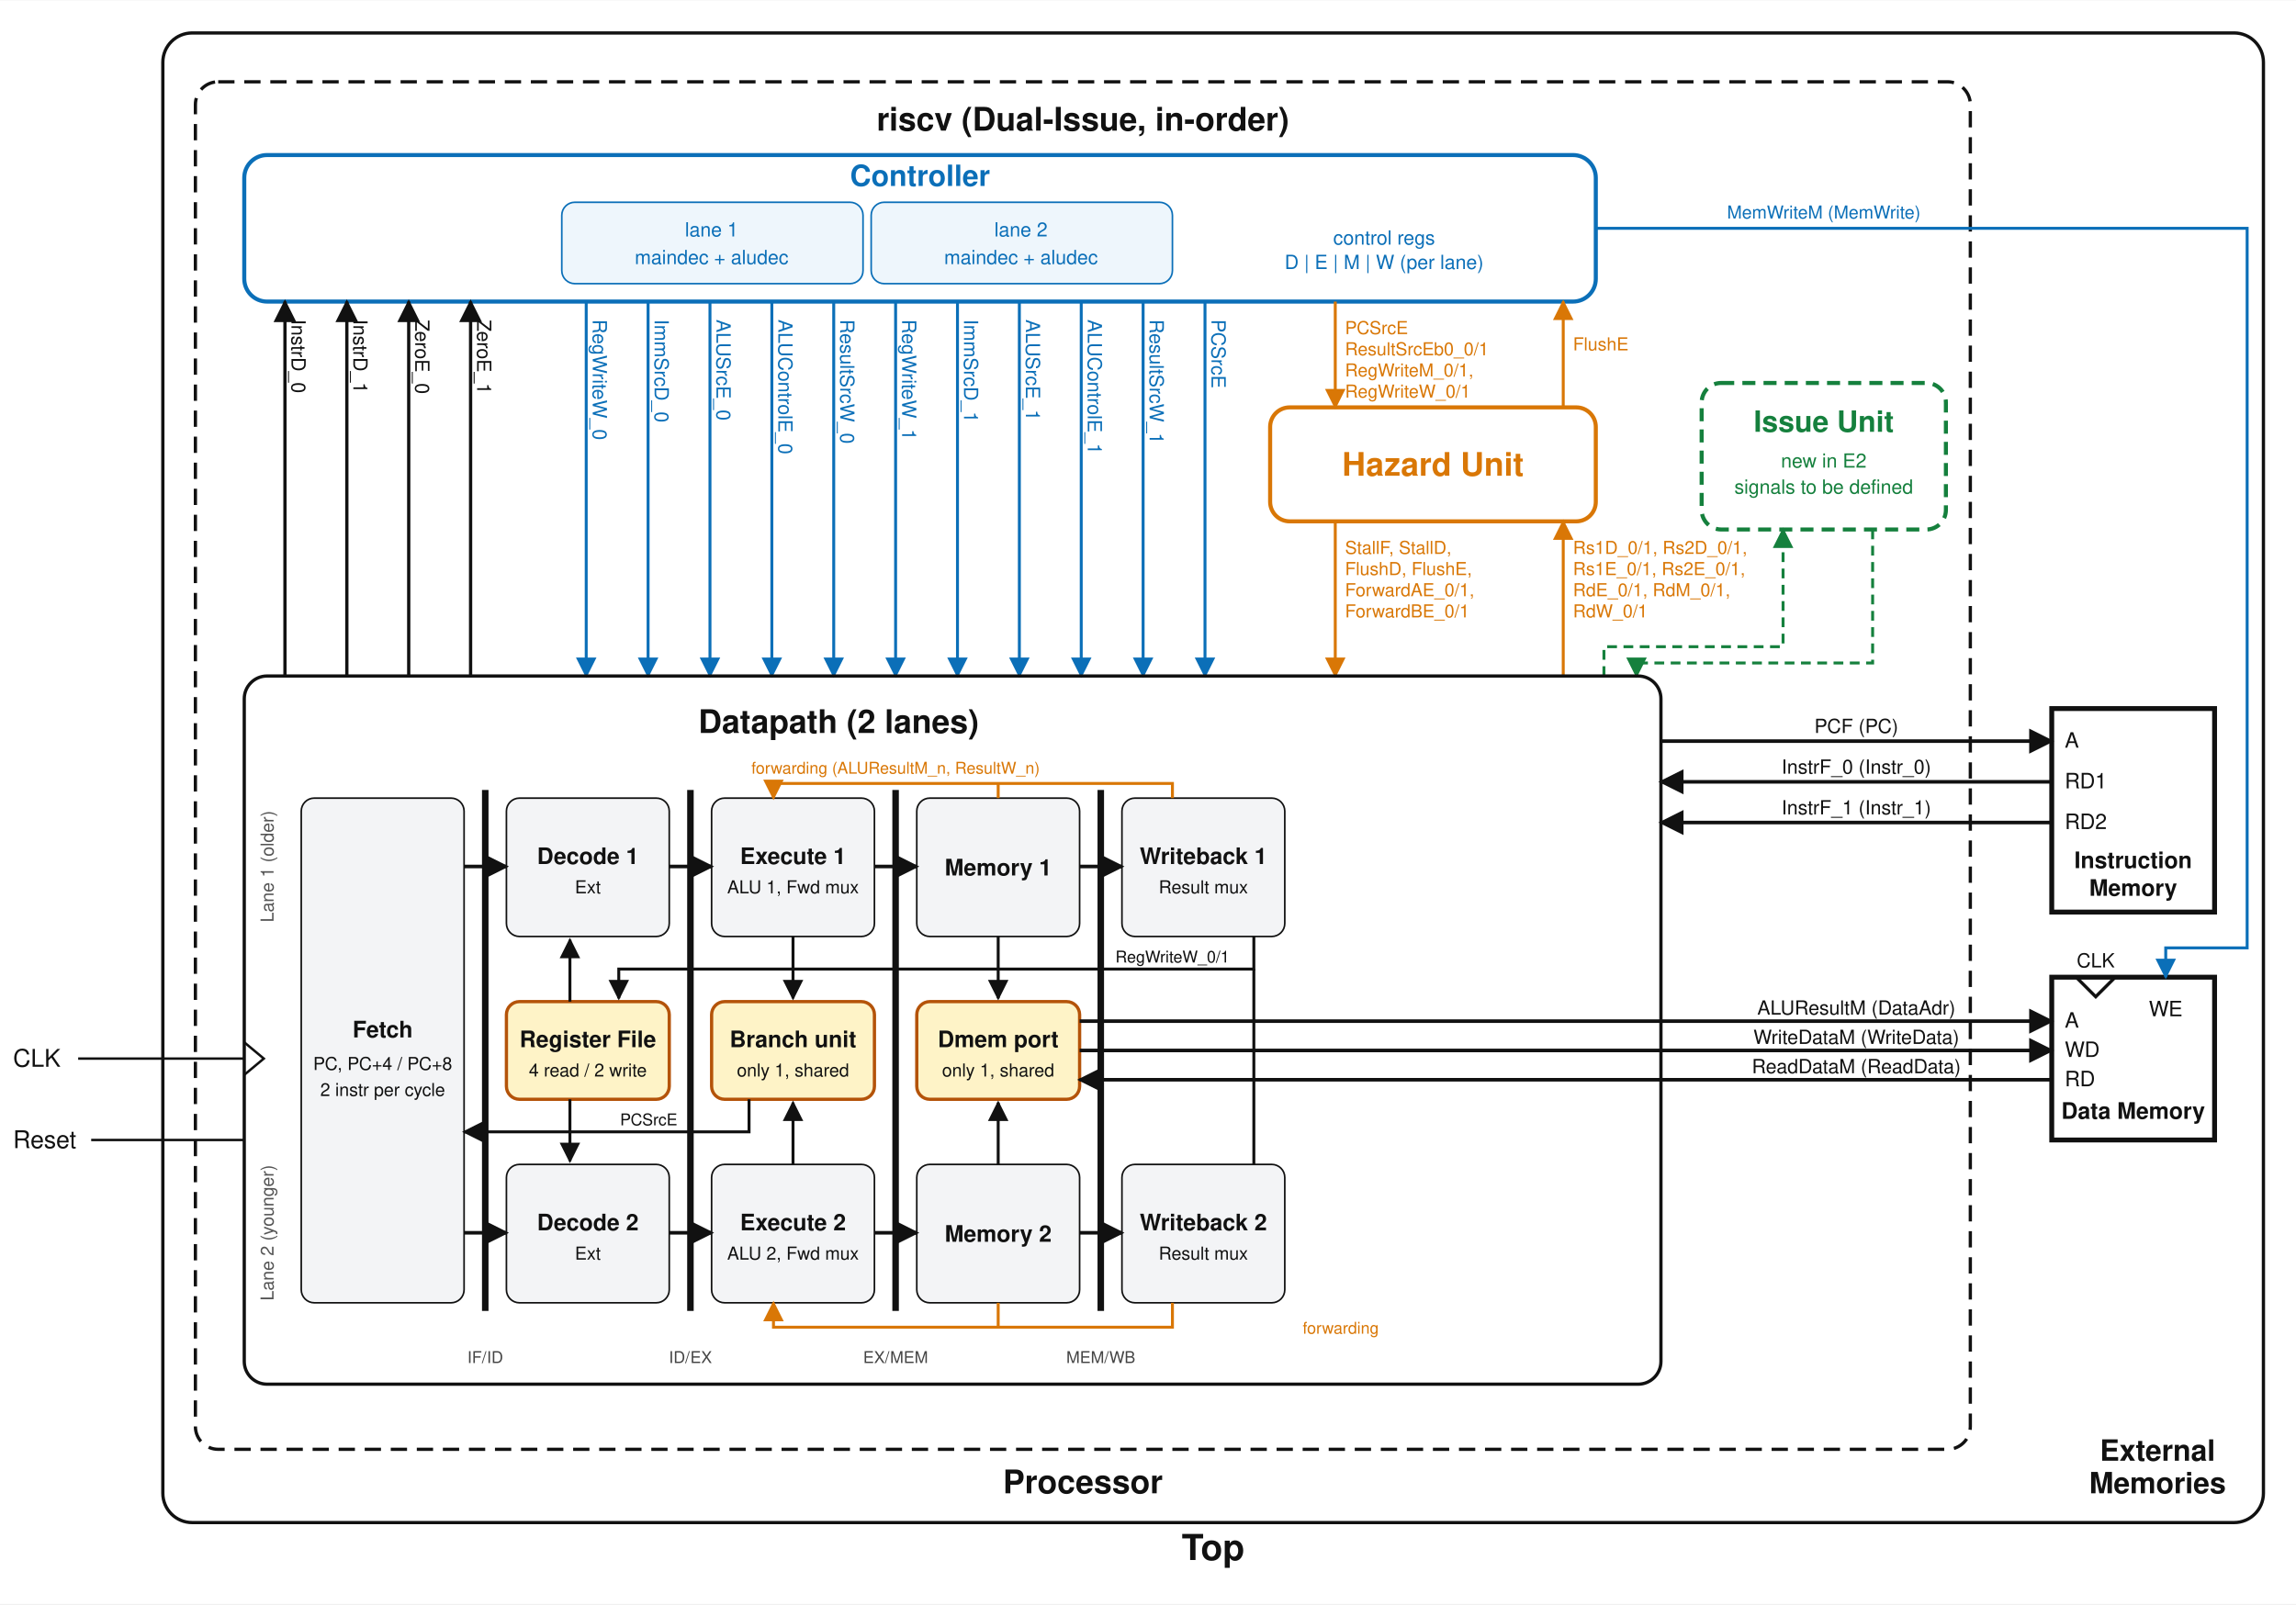
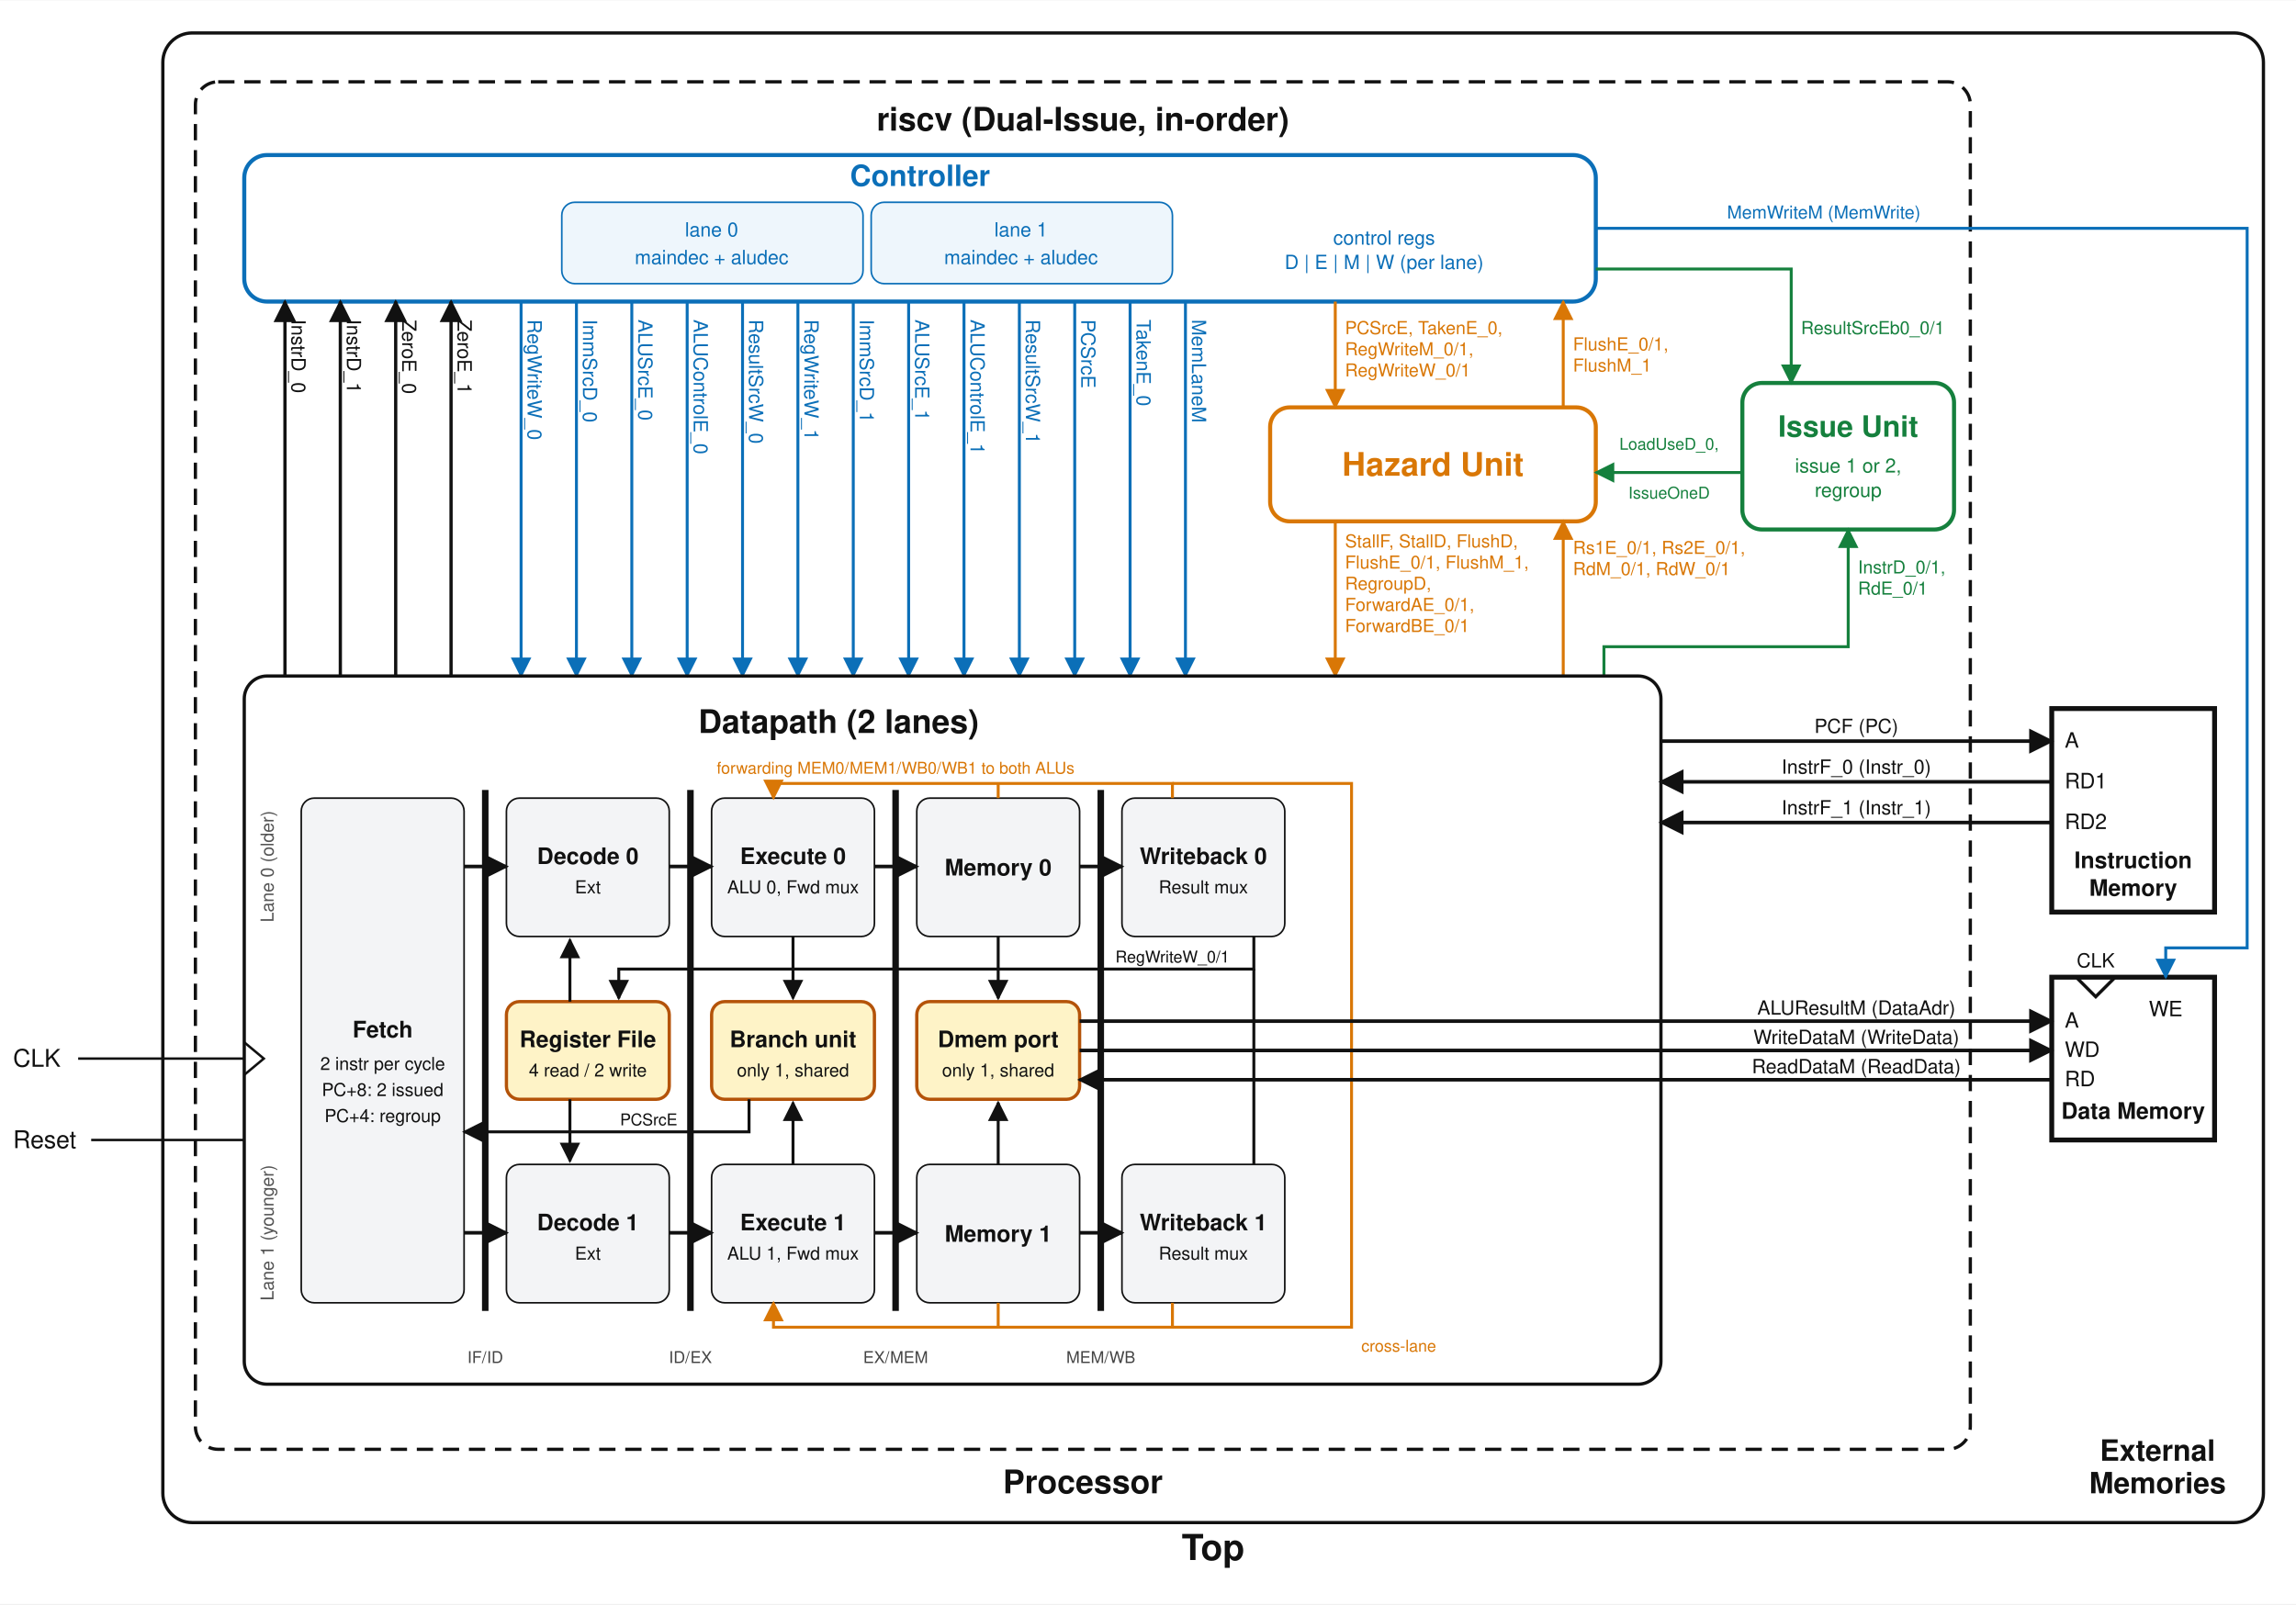
<svg xmlns="http://www.w3.org/2000/svg" viewBox="0 0 1410 985" width="1850" height="1293" font-family="Helvetica, Arial, sans-serif">
  <defs>
    <marker id="ak" viewBox="0 0 10 10" refX="9" refY="5" markerWidth="7" markerHeight="7" orient="auto">
      <path d="M0,0 L10,5 L0,10 z" fill="#111" />
    </marker>
    <marker id="ab" viewBox="0 0 10 10" refX="9" refY="5" markerWidth="7" markerHeight="7" orient="auto">
      <path d="M0,0 L10,5 L0,10 z" fill="#0b6fb8" />
    </marker>
    <marker id="ao" viewBox="0 0 10 10" refX="9" refY="5" markerWidth="7" markerHeight="7" orient="auto">
      <path d="M0,0 L10,5 L0,10 z" fill="#d97706" />
    </marker>
    <marker id="ag" viewBox="0 0 10 10" refX="9" refY="5" markerWidth="7" markerHeight="7" orient="auto">
      <path d="M0,0 L10,5 L0,10 z" fill="#15803d" />
    </marker>
  </defs>
  <rect width="1410" height="985" fill="#fff" />
  <text x="8" y="655" font-size="15" fill="#111" text-anchor="start">CLK</text>
  <text x="8" y="705" font-size="15" fill="#111" text-anchor="start">Reset</text>
  <polyline points="48,650 150,650" fill="none" stroke="#111" stroke-width="1.5" />
  <polyline points="56,700 150,700" fill="none" stroke="#111" stroke-width="1.5" />
  <polyline points="150,640 162,650 150,660" fill="none" stroke="#111" stroke-width="1.5" />
  <g transform="translate(80,0)">
    <rect x="20" y="20" width="1290" height="915" rx="18" fill="none" stroke="#111" stroke-width="2" />
    <rect x="40" y="50" width="1090" height="840" rx="14" fill="none" stroke="#111" stroke-width="2" stroke-dasharray="10,6" />
    <text x="585" y="80" font-size="20" fill="#111" text-anchor="middle" font-weight="bold">riscv (Dual-Issue, in-order)</text>
    <text x="585" y="917" font-size="20" fill="#111" text-anchor="middle" font-weight="bold">Processor</text>
    <text x="1245" y="897" font-size="18" fill="#111" text-anchor="middle" font-weight="bold">External</text>
    <text x="1245" y="917" font-size="18" fill="#111" text-anchor="middle" font-weight="bold">Memories</text>
    <text x="665" y="958" font-size="22" fill="#111" text-anchor="middle" font-weight="bold">Top</text>
    <rect x="70" y="95" width="830" height="90" rx="14" fill="none" stroke="#0b6fb8" stroke-width="2.5" />
    <text x="485" y="114" font-size="18" fill="#0b6fb8" text-anchor="middle" font-weight="bold">Controller</text>
    <rect x="265" y="124" width="185" height="50" rx="8" fill="#eef6fc" stroke="#0b6fb8" stroke-width="1" />
    <rect x="455" y="124" width="185" height="50" rx="8" fill="#eef6fc" stroke="#0b6fb8" stroke-width="1" />
-     <text x="357" y="145" font-size="12" fill="#0b6fb8" text-anchor="middle">lane 1</text>
+     <text x="357" y="145" font-size="12" fill="#0b6fb8" text-anchor="middle">lane 0</text>
    <text x="357" y="162" font-size="12" fill="#0b6fb8" text-anchor="middle">maindec + aludec</text>
-     <text x="547" y="145" font-size="12" fill="#0b6fb8" text-anchor="middle">lane 2</text>
+     <text x="547" y="145" font-size="12" fill="#0b6fb8" text-anchor="middle">lane 1</text>
    <text x="547" y="162" font-size="12" fill="#0b6fb8" text-anchor="middle">maindec + aludec</text>
    <text x="770" y="150" font-size="12" fill="#0b6fb8" text-anchor="middle">control regs</text>
    <text x="770" y="165" font-size="12" fill="#0b6fb8" text-anchor="middle">D | E | M | W (per lane)</text>
    <line x1="95" y1="415" x2="95" y2="185" stroke="#111" stroke-width="2" marker-end="url(#ak)" />
    <text x="0" y="0" font-size="12" fill="#111" text-anchor="start" transform="translate(99,196) rotate(90)">InstrD_0</text>
-     <line x1="133" y1="415" x2="133" y2="185" stroke="#111" stroke-width="2" marker-end="url(#ak)" />
-     <text x="0" y="0" font-size="12" fill="#111" text-anchor="start" transform="translate(137,196) rotate(90)">InstrD_1</text>
-     <line x1="171" y1="415" x2="171" y2="185" stroke="#111" stroke-width="2" marker-end="url(#ak)" />
-     <text x="0" y="0" font-size="12" fill="#111" text-anchor="start" transform="translate(175,196) rotate(90)">ZeroE_0</text>
-     <line x1="209" y1="415" x2="209" y2="185" stroke="#111" stroke-width="2" marker-end="url(#ak)" />
-     <text x="0" y="0" font-size="12" fill="#111" text-anchor="start" transform="translate(213,196) rotate(90)">ZeroE_1</text>
-     <line x1="280" y1="185" x2="280" y2="415" stroke="#0b6fb8" stroke-width="1.8" marker-end="url(#ab)" />
-     <text x="0" y="0" font-size="12" fill="#0b6fb8" text-anchor="start" transform="translate(284,196) rotate(90)">RegWriteW_0</text>
-     <line x1="318" y1="185" x2="318" y2="415" stroke="#0b6fb8" stroke-width="1.8" marker-end="url(#ab)" />
-     <text x="0" y="0" font-size="12" fill="#0b6fb8" text-anchor="start" transform="translate(322,196) rotate(90)">ImmSrcD_0</text>
-     <line x1="356" y1="185" x2="356" y2="415" stroke="#0b6fb8" stroke-width="1.8" marker-end="url(#ab)" />
-     <text x="0" y="0" font-size="12" fill="#0b6fb8" text-anchor="start" transform="translate(360,196) rotate(90)">ALUSrcE_0</text>
-     <line x1="394" y1="185" x2="394" y2="415" stroke="#0b6fb8" stroke-width="1.8" marker-end="url(#ab)" />
-     <text x="0" y="0" font-size="12" fill="#0b6fb8" text-anchor="start" transform="translate(398,196) rotate(90)">ALUControlE_0</text>
-     <line x1="432" y1="185" x2="432" y2="415" stroke="#0b6fb8" stroke-width="1.8" marker-end="url(#ab)" />
-     <text x="0" y="0" font-size="12" fill="#0b6fb8" text-anchor="start" transform="translate(436,196) rotate(90)">ResultSrcW_0</text>
-     <line x1="470" y1="185" x2="470" y2="415" stroke="#0b6fb8" stroke-width="1.8" marker-end="url(#ab)" />
-     <text x="0" y="0" font-size="12" fill="#0b6fb8" text-anchor="start" transform="translate(474,196) rotate(90)">RegWriteW_1</text>
-     <line x1="508" y1="185" x2="508" y2="415" stroke="#0b6fb8" stroke-width="1.8" marker-end="url(#ab)" />
-     <text x="0" y="0" font-size="12" fill="#0b6fb8" text-anchor="start" transform="translate(512,196) rotate(90)">ImmSrcD_1</text>
+     <line x1="129" y1="415" x2="129" y2="185" stroke="#111" stroke-width="2" marker-end="url(#ak)" />
+     <text x="0" y="0" font-size="12" fill="#111" text-anchor="start" transform="translate(133,196) rotate(90)">InstrD_1</text>
+     <line x1="163" y1="415" x2="163" y2="185" stroke="#111" stroke-width="2" marker-end="url(#ak)" />
+     <text x="0" y="0" font-size="12" fill="#111" text-anchor="start" transform="translate(167,196) rotate(90)">ZeroE_0</text>
+     <line x1="197" y1="415" x2="197" y2="185" stroke="#111" stroke-width="2" marker-end="url(#ak)" />
+     <text x="0" y="0" font-size="12" fill="#111" text-anchor="start" transform="translate(201,196) rotate(90)">ZeroE_1</text>
+     <line x1="240" y1="185" x2="240" y2="415" stroke="#0b6fb8" stroke-width="1.8" marker-end="url(#ab)" />
+     <text x="0" y="0" font-size="12" fill="#0b6fb8" text-anchor="start" transform="translate(244,196) rotate(90)">RegWriteW_0</text>
+     <line x1="274" y1="185" x2="274" y2="415" stroke="#0b6fb8" stroke-width="1.8" marker-end="url(#ab)" />
+     <text x="0" y="0" font-size="12" fill="#0b6fb8" text-anchor="start" transform="translate(278,196) rotate(90)">ImmSrcD_0</text>
+     <line x1="308" y1="185" x2="308" y2="415" stroke="#0b6fb8" stroke-width="1.8" marker-end="url(#ab)" />
+     <text x="0" y="0" font-size="12" fill="#0b6fb8" text-anchor="start" transform="translate(312,196) rotate(90)">ALUSrcE_0</text>
+     <line x1="342" y1="185" x2="342" y2="415" stroke="#0b6fb8" stroke-width="1.8" marker-end="url(#ab)" />
+     <text x="0" y="0" font-size="12" fill="#0b6fb8" text-anchor="start" transform="translate(346,196) rotate(90)">ALUControlE_0</text>
+     <line x1="376" y1="185" x2="376" y2="415" stroke="#0b6fb8" stroke-width="1.8" marker-end="url(#ab)" />
+     <text x="0" y="0" font-size="12" fill="#0b6fb8" text-anchor="start" transform="translate(380,196) rotate(90)">ResultSrcW_0</text>
+     <line x1="410" y1="185" x2="410" y2="415" stroke="#0b6fb8" stroke-width="1.8" marker-end="url(#ab)" />
+     <text x="0" y="0" font-size="12" fill="#0b6fb8" text-anchor="start" transform="translate(414,196) rotate(90)">RegWriteW_1</text>
+     <line x1="444" y1="185" x2="444" y2="415" stroke="#0b6fb8" stroke-width="1.8" marker-end="url(#ab)" />
+     <text x="0" y="0" font-size="12" fill="#0b6fb8" text-anchor="start" transform="translate(448,196) rotate(90)">ImmSrcD_1</text>
+     <line x1="478" y1="185" x2="478" y2="415" stroke="#0b6fb8" stroke-width="1.8" marker-end="url(#ab)" />
+     <text x="0" y="0" font-size="12" fill="#0b6fb8" text-anchor="start" transform="translate(482,196) rotate(90)">ALUSrcE_1</text>
+     <line x1="512" y1="185" x2="512" y2="415" stroke="#0b6fb8" stroke-width="1.8" marker-end="url(#ab)" />
+     <text x="0" y="0" font-size="12" fill="#0b6fb8" text-anchor="start" transform="translate(516,196) rotate(90)">ALUControlE_1</text>
    <line x1="546" y1="185" x2="546" y2="415" stroke="#0b6fb8" stroke-width="1.8" marker-end="url(#ab)" />
-     <text x="0" y="0" font-size="12" fill="#0b6fb8" text-anchor="start" transform="translate(550,196) rotate(90)">ALUSrcE_1</text>
-     <line x1="584" y1="185" x2="584" y2="415" stroke="#0b6fb8" stroke-width="1.8" marker-end="url(#ab)" />
-     <text x="0" y="0" font-size="12" fill="#0b6fb8" text-anchor="start" transform="translate(588,196) rotate(90)">ALUControlE_1</text>
-     <line x1="622" y1="185" x2="622" y2="415" stroke="#0b6fb8" stroke-width="1.8" marker-end="url(#ab)" />
-     <text x="0" y="0" font-size="12" fill="#0b6fb8" text-anchor="start" transform="translate(626,196) rotate(90)">ResultSrcW_1</text>
-     <line x1="660" y1="185" x2="660" y2="415" stroke="#0b6fb8" stroke-width="1.8" marker-end="url(#ab)" />
-     <text x="0" y="0" font-size="12" fill="#0b6fb8" text-anchor="start" transform="translate(664,196) rotate(90)">PCSrcE</text>
+     <text x="0" y="0" font-size="12" fill="#0b6fb8" text-anchor="start" transform="translate(550,196) rotate(90)">ResultSrcW_1</text>
+     <line x1="580" y1="185" x2="580" y2="415" stroke="#0b6fb8" stroke-width="1.8" marker-end="url(#ab)" />
+     <text x="0" y="0" font-size="12" fill="#0b6fb8" text-anchor="start" transform="translate(584,196) rotate(90)">PCSrcE</text>
+     <line x1="614" y1="185" x2="614" y2="415" stroke="#0b6fb8" stroke-width="1.8" marker-end="url(#ab)" />
+     <text x="0" y="0" font-size="12" fill="#0b6fb8" text-anchor="start" transform="translate(618,196) rotate(90)">TakenE_0</text>
+     <line x1="648" y1="185" x2="648" y2="415" stroke="#0b6fb8" stroke-width="1.8" marker-end="url(#ab)" />
+     <text x="0" y="0" font-size="12" fill="#0b6fb8" text-anchor="start" transform="translate(652,196) rotate(90)">MemLaneM</text>
    <rect x="700" y="250" width="200" height="70" rx="12" fill="none" stroke="#d97706" stroke-width="2.5" />
    <text x="800" y="292" font-size="20" fill="#d97706" text-anchor="middle" font-weight="bold">Hazard Unit</text>
    <line x1="740" y1="185" x2="740" y2="250" stroke="#d97706" stroke-width="1.8" marker-end="url(#ao)" />
-     <text x="746" y="205" font-size="11" fill="#d97706" text-anchor="start">PCSrcE</text>
-     <text x="746" y="218" font-size="11" fill="#d97706" text-anchor="start">ResultSrcEb0_0/1</text>
-     <text x="746" y="231" font-size="11" fill="#d97706" text-anchor="start">RegWriteM_0/1,</text>
-     <text x="746" y="244" font-size="11" fill="#d97706" text-anchor="start">RegWriteW_0/1</text>
+     <text x="746" y="205" font-size="11" fill="#d97706" text-anchor="start">PCSrcE, TakenE_0,</text>
+     <text x="746" y="218" font-size="11" fill="#d97706" text-anchor="start">RegWriteM_0/1,</text>
+     <text x="746" y="231" font-size="11" fill="#d97706" text-anchor="start">RegWriteW_0/1</text>
    <line x1="880" y1="250" x2="880" y2="185" stroke="#d97706" stroke-width="1.8" marker-end="url(#ao)" />
-     <text x="886" y="215" font-size="11" fill="#d97706" text-anchor="start">FlushE</text>
+     <text x="886" y="215" font-size="11" fill="#d97706" text-anchor="start">FlushE_0/1,</text>
+     <text x="886" y="228" font-size="11" fill="#d97706" text-anchor="start">FlushM_1</text>
    <line x1="740" y1="320" x2="740" y2="415" stroke="#d97706" stroke-width="1.8" marker-end="url(#ao)" />
-     <text x="746" y="340" font-size="11" fill="#d97706" text-anchor="start">StallF, StallD,</text>
-     <text x="746" y="353" font-size="11" fill="#d97706" text-anchor="start">FlushD, FlushE,</text>
-     <text x="746" y="366" font-size="11" fill="#d97706" text-anchor="start">ForwardAE_0/1,</text>
-     <text x="746" y="379" font-size="11" fill="#d97706" text-anchor="start">ForwardBE_0/1</text>
+     <text x="746" y="336" font-size="11" fill="#d97706" text-anchor="start">StallF, StallD, FlushD,</text>
+     <text x="746" y="349" font-size="11" fill="#d97706" text-anchor="start">FlushE_0/1, FlushM_1,</text>
+     <text x="746" y="362" font-size="11" fill="#d97706" text-anchor="start">RegroupD,</text>
+     <text x="746" y="375" font-size="11" fill="#d97706" text-anchor="start">ForwardAE_0/1,</text>
+     <text x="746" y="388" font-size="11" fill="#d97706" text-anchor="start">ForwardBE_0/1</text>
    <line x1="880" y1="415" x2="880" y2="320" stroke="#d97706" stroke-width="1.8" marker-end="url(#ao)" />
-     <text x="886" y="340" font-size="11" fill="#d97706" text-anchor="start">Rs1D_0/1, Rs2D_0/1,</text>
-     <text x="886" y="353" font-size="11" fill="#d97706" text-anchor="start">Rs1E_0/1, Rs2E_0/1,</text>
-     <text x="886" y="366" font-size="11" fill="#d97706" text-anchor="start">RdE_0/1, RdM_0/1,</text>
-     <text x="886" y="379" font-size="11" fill="#d97706" text-anchor="start">RdW_0/1</text>
-     <rect x="965" y="235" width="150" height="90" rx="12" fill="none" stroke="#15803d" stroke-width="2.5" stroke-dasharray="8,5" />
-     <text x="1040" y="265" font-size="18" fill="#15803d" text-anchor="middle" font-weight="bold">Issue Unit</text>
-     <text x="1040" y="287" font-size="12" fill="#15803d" text-anchor="middle">new in E2</text>
-     <text x="1040" y="303" font-size="12" fill="#15803d" text-anchor="middle">signals to be defined</text>
-     <polyline points="905,415 905,397 1015,397 1015,325" fill="none" stroke="#15803d" stroke-width="1.8" marker-end="url(#ag)" stroke-dasharray="6,4" />
-     <polyline points="1070,325 1070,407 925,407 925,415" fill="none" stroke="#15803d" stroke-width="1.8" marker-end="url(#ag)" stroke-dasharray="6,4" />
+     <text x="886" y="340" font-size="11" fill="#d97706" text-anchor="start">Rs1E_0/1, Rs2E_0/1,</text>
+     <text x="886" y="353" font-size="11" fill="#d97706" text-anchor="start">RdM_0/1, RdW_0/1</text>
+     <rect x="990" y="235" width="130" height="90" rx="12" fill="none" stroke="#15803d" stroke-width="2.5" />
+     <text x="1055" y="268" font-size="18" fill="#15803d" text-anchor="middle" font-weight="bold">Issue Unit</text>
+     <text x="1055" y="290" font-size="12" fill="#15803d" text-anchor="middle">issue 1 or 2,</text>
+     <text x="1055" y="305" font-size="12" fill="#15803d" text-anchor="middle">regroup</text>
+     <polyline points="900,165 1020,165 1020,235" fill="none" stroke="#15803d" stroke-width="1.8" marker-end="url(#ag)" />
+     <text x="1026" y="205" font-size="11" fill="#15803d" text-anchor="start">ResultSrcEb0_0/1</text>
+     <polyline points="905,415 905,397 1055,397 1055,325" fill="none" stroke="#15803d" stroke-width="1.8" marker-end="url(#ag)" />
+     <text x="1061" y="352" font-size="11" fill="#15803d" text-anchor="start">InstrD_0/1,</text>
+     <text x="1061" y="365" font-size="11" fill="#15803d" text-anchor="start">RdE_0/1</text>
+     <line x1="990" y1="290" x2="900" y2="290" stroke="#15803d" stroke-width="1.8" marker-end="url(#ag)" />
+     <text x="945" y="276" font-size="10" fill="#15803d" text-anchor="middle">LoadUseD_0,</text>
+     <text x="945" y="306" font-size="10" fill="#15803d" text-anchor="middle">IssueOneD</text>
    <rect x="70" y="415" width="870" height="435" rx="14" fill="none" stroke="#111" stroke-width="2" />
    <text x="435" y="450" font-size="20" fill="#111" text-anchor="middle" font-weight="bold">Datapath (2 lanes)</text>
-     <text x="0" y="0" font-size="11" fill="#555" text-anchor="middle" transform="translate(88,532) rotate(-90)">Lane 1 (older)</text>
-     <text x="0" y="0" font-size="11" fill="#555" text-anchor="middle" transform="translate(88,757) rotate(-90)">Lane 2 (younger)</text>
+     <text x="0" y="0" font-size="11" fill="#555" text-anchor="middle" transform="translate(88,532) rotate(-90)">Lane 0 (older)</text>
+     <text x="0" y="0" font-size="11" fill="#555" text-anchor="middle" transform="translate(88,757) rotate(-90)">Lane 1 (younger)</text>
    <rect x="105" y="490" width="100" height="310" rx="8" fill="#f3f4f6" stroke="#111" stroke-width="1" />
    <text x="155" y="637" font-size="14" fill="#111" text-anchor="middle" font-weight="bold">Fetch</text>
-     <text x="155" y="657" font-size="11" fill="#111" text-anchor="middle">PC, PC+4 / PC+8</text>
-     <text x="155" y="673" font-size="11" fill="#111" text-anchor="middle">2 instr per cycle</text>
+     <text x="155" y="673" font-size="11" fill="#111" text-anchor="middle">PC+8: 2 issued</text>
+     <text x="155" y="689" font-size="11" fill="#111" text-anchor="middle">PC+4: regroup</text>
+     <text x="155" y="657" font-size="11" fill="#111" text-anchor="middle">2 instr per cycle</text>
    <rect x="231" y="490" width="100" height="85" rx="8" fill="#f3f4f6" stroke="#111" stroke-width="1" />
-     <text x="281" y="530.5" font-size="14" fill="#111" text-anchor="middle" font-weight="bold">Decode 1</text>
+     <text x="281" y="530.5" font-size="14" fill="#111" text-anchor="middle" font-weight="bold">Decode 0</text>
    <text x="281" y="548.5" font-size="11" fill="#111" text-anchor="middle">Ext</text>
    <rect x="357" y="490" width="100" height="85" rx="8" fill="#f3f4f6" stroke="#111" stroke-width="1" />
-     <text x="407" y="530.5" font-size="14" fill="#111" text-anchor="middle" font-weight="bold">Execute 1</text>
-     <text x="407" y="548.5" font-size="11" fill="#111" text-anchor="middle">ALU 1, Fwd mux</text>
+     <text x="407" y="530.5" font-size="14" fill="#111" text-anchor="middle" font-weight="bold">Execute 0</text>
+     <text x="407" y="548.5" font-size="11" fill="#111" text-anchor="middle">ALU 0, Fwd mux</text>
    <rect x="483" y="490" width="100" height="85" rx="8" fill="#f3f4f6" stroke="#111" stroke-width="1" />
-     <text x="533" y="537.5" font-size="14" fill="#111" text-anchor="middle" font-weight="bold">Memory 1</text>
+     <text x="533" y="537.5" font-size="14" fill="#111" text-anchor="middle" font-weight="bold">Memory 0</text>
    <rect x="609" y="490" width="100" height="85" rx="8" fill="#f3f4f6" stroke="#111" stroke-width="1" />
-     <text x="659" y="530.5" font-size="14" fill="#111" text-anchor="middle" font-weight="bold">Writeback 1</text>
+     <text x="659" y="530.5" font-size="14" fill="#111" text-anchor="middle" font-weight="bold">Writeback 0</text>
    <text x="659" y="548.5" font-size="11" fill="#111" text-anchor="middle">Result mux</text>
    <rect x="231" y="715" width="100" height="85" rx="8" fill="#f3f4f6" stroke="#111" stroke-width="1" />
-     <text x="281" y="755.5" font-size="14" fill="#111" text-anchor="middle" font-weight="bold">Decode 2</text>
+     <text x="281" y="755.5" font-size="14" fill="#111" text-anchor="middle" font-weight="bold">Decode 1</text>
    <text x="281" y="773.5" font-size="11" fill="#111" text-anchor="middle">Ext</text>
    <rect x="357" y="715" width="100" height="85" rx="8" fill="#f3f4f6" stroke="#111" stroke-width="1" />
-     <text x="407" y="755.5" font-size="14" fill="#111" text-anchor="middle" font-weight="bold">Execute 2</text>
-     <text x="407" y="773.5" font-size="11" fill="#111" text-anchor="middle">ALU 2, Fwd mux</text>
+     <text x="407" y="755.5" font-size="14" fill="#111" text-anchor="middle" font-weight="bold">Execute 1</text>
+     <text x="407" y="773.5" font-size="11" fill="#111" text-anchor="middle">ALU 1, Fwd mux</text>
    <rect x="483" y="715" width="100" height="85" rx="8" fill="#f3f4f6" stroke="#111" stroke-width="1" />
-     <text x="533" y="762.5" font-size="14" fill="#111" text-anchor="middle" font-weight="bold">Memory 2</text>
+     <text x="533" y="762.5" font-size="14" fill="#111" text-anchor="middle" font-weight="bold">Memory 1</text>
    <rect x="609" y="715" width="100" height="85" rx="8" fill="#f3f4f6" stroke="#111" stroke-width="1" />
-     <text x="659" y="755.5" font-size="14" fill="#111" text-anchor="middle" font-weight="bold">Writeback 2</text>
+     <text x="659" y="755.5" font-size="14" fill="#111" text-anchor="middle" font-weight="bold">Writeback 1</text>
    <text x="659" y="773.5" font-size="11" fill="#111" text-anchor="middle">Result mux</text>
    <rect x="231" y="615" width="100" height="60" rx="8" fill="#fef3c7" stroke="#b45309" stroke-width="2" />
    <text x="281" y="643.0" font-size="14" fill="#111" text-anchor="middle" font-weight="bold">Register File</text>
    <text x="281" y="661.0" font-size="11" fill="#111" text-anchor="middle">4 read / 2 write</text>
    <rect x="357" y="615" width="100" height="60" rx="8" fill="#fef3c7" stroke="#b45309" stroke-width="2" />
    <text x="407" y="643.0" font-size="14" fill="#111" text-anchor="middle" font-weight="bold">Branch unit</text>
    <text x="407" y="661.0" font-size="11" fill="#111" text-anchor="middle">only 1, shared</text>
    <rect x="483" y="615" width="100" height="60" rx="8" fill="#fef3c7" stroke="#b45309" stroke-width="2" />
    <text x="533" y="643.0" font-size="14" fill="#111" text-anchor="middle" font-weight="bold">Dmem port</text>
    <text x="533" y="661.0" font-size="11" fill="#111" text-anchor="middle">only 1, shared</text>
    <rect x="216" y="485" width="4" height="320" fill="#111" />
    <rect x="342" y="485" width="4" height="320" fill="#111" />
    <rect x="468" y="485" width="4" height="320" fill="#111" />
    <rect x="594" y="485" width="4" height="320" fill="#111" />
    <text x="218" y="837" font-size="10" fill="#444" text-anchor="middle">IF/ID</text>
    <text x="344" y="837" font-size="10" fill="#444" text-anchor="middle">ID/EX</text>
    <text x="470" y="837" font-size="10" fill="#444" text-anchor="middle">EX/MEM</text>
    <text x="596" y="837" font-size="10" fill="#444" text-anchor="middle">MEM/WB</text>
    <line x1="205" y1="532" x2="231" y2="532" stroke="#111" stroke-width="2.2" marker-end="url(#ak)" />
    <line x1="331" y1="532" x2="357" y2="532" stroke="#111" stroke-width="2.2" marker-end="url(#ak)" />
    <line x1="457" y1="532" x2="483" y2="532" stroke="#111" stroke-width="2.2" marker-end="url(#ak)" />
    <line x1="583" y1="532" x2="609" y2="532" stroke="#111" stroke-width="2.2" marker-end="url(#ak)" />
    <line x1="205" y1="757" x2="231" y2="757" stroke="#111" stroke-width="2.2" marker-end="url(#ak)" />
    <line x1="331" y1="757" x2="357" y2="757" stroke="#111" stroke-width="2.2" marker-end="url(#ak)" />
    <line x1="457" y1="757" x2="483" y2="757" stroke="#111" stroke-width="2.2" marker-end="url(#ak)" />
    <line x1="583" y1="757" x2="609" y2="757" stroke="#111" stroke-width="2.2" marker-end="url(#ak)" />
    <line x1="270" y1="615" x2="270" y2="577" stroke="#111" stroke-width="1.8" marker-end="url(#ak)" />
    <line x1="270" y1="675" x2="270" y2="713" stroke="#111" stroke-width="1.8" marker-end="url(#ak)" />
    <polyline points="690,575 690,595 300,595 300,613" fill="none" stroke="#111" stroke-width="1.8" marker-end="url(#ak)" />
    <polyline points="690,715 690,595" fill="none" stroke="#111" stroke-width="1.8" />
    <text x="640" y="591" font-size="10" fill="#111" text-anchor="middle">RegWriteW_0/1</text>
    <line x1="407" y1="575" x2="407" y2="613" stroke="#111" stroke-width="1.8" marker-end="url(#ak)" />
    <line x1="407" y1="715" x2="407" y2="677" stroke="#111" stroke-width="1.8" marker-end="url(#ak)" />
    <line x1="533" y1="575" x2="533" y2="613" stroke="#111" stroke-width="1.8" marker-end="url(#ak)" />
    <line x1="533" y1="715" x2="533" y2="677" stroke="#111" stroke-width="1.8" marker-end="url(#ak)" />
    <polyline points="380,675 380,695 205,695" fill="none" stroke="#111" stroke-width="1.8" marker-end="url(#ak)" />
    <text x="336" y="691" font-size="10" fill="#111" text-anchor="end">PCSrcE</text>
    <polyline points="640,490 640,481 395,481 395,490" fill="none" stroke="#d97706" stroke-width="1.8" marker-end="url(#ao)" />
    <line x1="533" y1="490" x2="533" y2="481" stroke="#d97706" stroke-width="1.8" />
    <polyline points="640,800 640,815 395,815 395,800" fill="none" stroke="#d97706" stroke-width="1.8" marker-end="url(#ao)" />
    <line x1="533" y1="800" x2="533" y2="815" stroke="#d97706" stroke-width="1.8" />
-     <text x="470" y="475" font-size="10" fill="#d97706" text-anchor="middle">forwarding (ALUResultM_n, ResultW_n)</text>
-     <text x="720" y="819" font-size="10" fill="#d97706" text-anchor="start">forwarding</text>
+     <polyline points="640,481 750,481 750,815 640,815" fill="none" stroke="#d97706" stroke-width="1.8" />
+     <text x="470" y="475" font-size="10" fill="#d97706" text-anchor="middle">forwarding MEM0/MEM1/WB0/WB1 to both ALUs</text>
+     <text x="756" y="830" font-size="10" fill="#d97706" text-anchor="start">cross-lane</text>
    <rect x="1180" y="435" width="100" height="125" rx="0" fill="#fff" stroke="#111" stroke-width="3" />
    <text x="1188" y="459" font-size="13" fill="#111" text-anchor="start">A</text>
    <text x="1188" y="484" font-size="13" fill="#111" text-anchor="start">RD1</text>
    <text x="1188" y="509" font-size="13" fill="#111" text-anchor="start">RD2</text>
    <text x="1230" y="533" font-size="14" fill="#111" text-anchor="middle" font-weight="bold">Instruction</text>
    <text x="1230" y="550" font-size="14" fill="#111" text-anchor="middle" font-weight="bold">Memory</text>
    <polyline points="940,455 1180,455" fill="none" stroke="#111" stroke-width="2.2" marker-end="url(#ak)" />
    <polyline points="1180,480 940,480" fill="none" stroke="#111" stroke-width="2.2" marker-end="url(#ak)" />
    <polyline points="1180,505 940,505" fill="none" stroke="#111" stroke-width="2.2" marker-end="url(#ak)" />
    <text x="1060" y="450" font-size="12" fill="#111" text-anchor="middle">PCF (PC)</text>
    <text x="1060" y="475" font-size="12" fill="#111" text-anchor="middle">InstrF_0 (Instr_0)</text>
    <text x="1060" y="500" font-size="12" fill="#111" text-anchor="middle">InstrF_1 (Instr_1)</text>
    <rect x="1180" y="600" width="100" height="100" rx="0" fill="#fff" stroke="#111" stroke-width="3" />
    <text x="1188" y="631" font-size="13" fill="#111" text-anchor="start">A</text>
    <text x="1188" y="649" font-size="13" fill="#111" text-anchor="start">WD</text>
    <text x="1188" y="667" font-size="13" fill="#111" text-anchor="start">RD</text>
    <text x="1250" y="624" font-size="13" fill="#111" text-anchor="middle">WE</text>
    <polyline points="1195,600 1207,612 1219,600" fill="none" stroke="#111" stroke-width="2" />
    <text x="1207" y="594" font-size="12" fill="#111" text-anchor="middle">CLK</text>
    <text x="1230" y="687" font-size="14" fill="#111" text-anchor="middle" font-weight="bold">Data Memory</text>
    <polyline points="583,627 1180,627" fill="none" stroke="#111" stroke-width="2.2" marker-end="url(#ak)" />
    <polyline points="583,645 1180,645" fill="none" stroke="#111" stroke-width="2.2" marker-end="url(#ak)" />
    <polyline points="1180,663 583,663" fill="none" stroke="#111" stroke-width="2.2" marker-end="url(#ak)" />
    <text x="1060" y="623" font-size="12" fill="#111" text-anchor="middle">ALUResultM (DataAdr)</text>
    <text x="1060" y="641" font-size="12" fill="#111" text-anchor="middle">WriteDataM (WriteData)</text>
    <text x="1060" y="659" font-size="12" fill="#111" text-anchor="middle">ReadDataM (ReadData)</text>
    <polyline points="900,140 1300,140 1300,582 1250,582 1250,600" fill="none" stroke="#0b6fb8" stroke-width="1.8" marker-end="url(#ab)" />
    <text x="1040" y="134" font-size="11" fill="#0b6fb8" text-anchor="middle">MemWriteM (MemWrite)</text>
  </g>
</svg>
